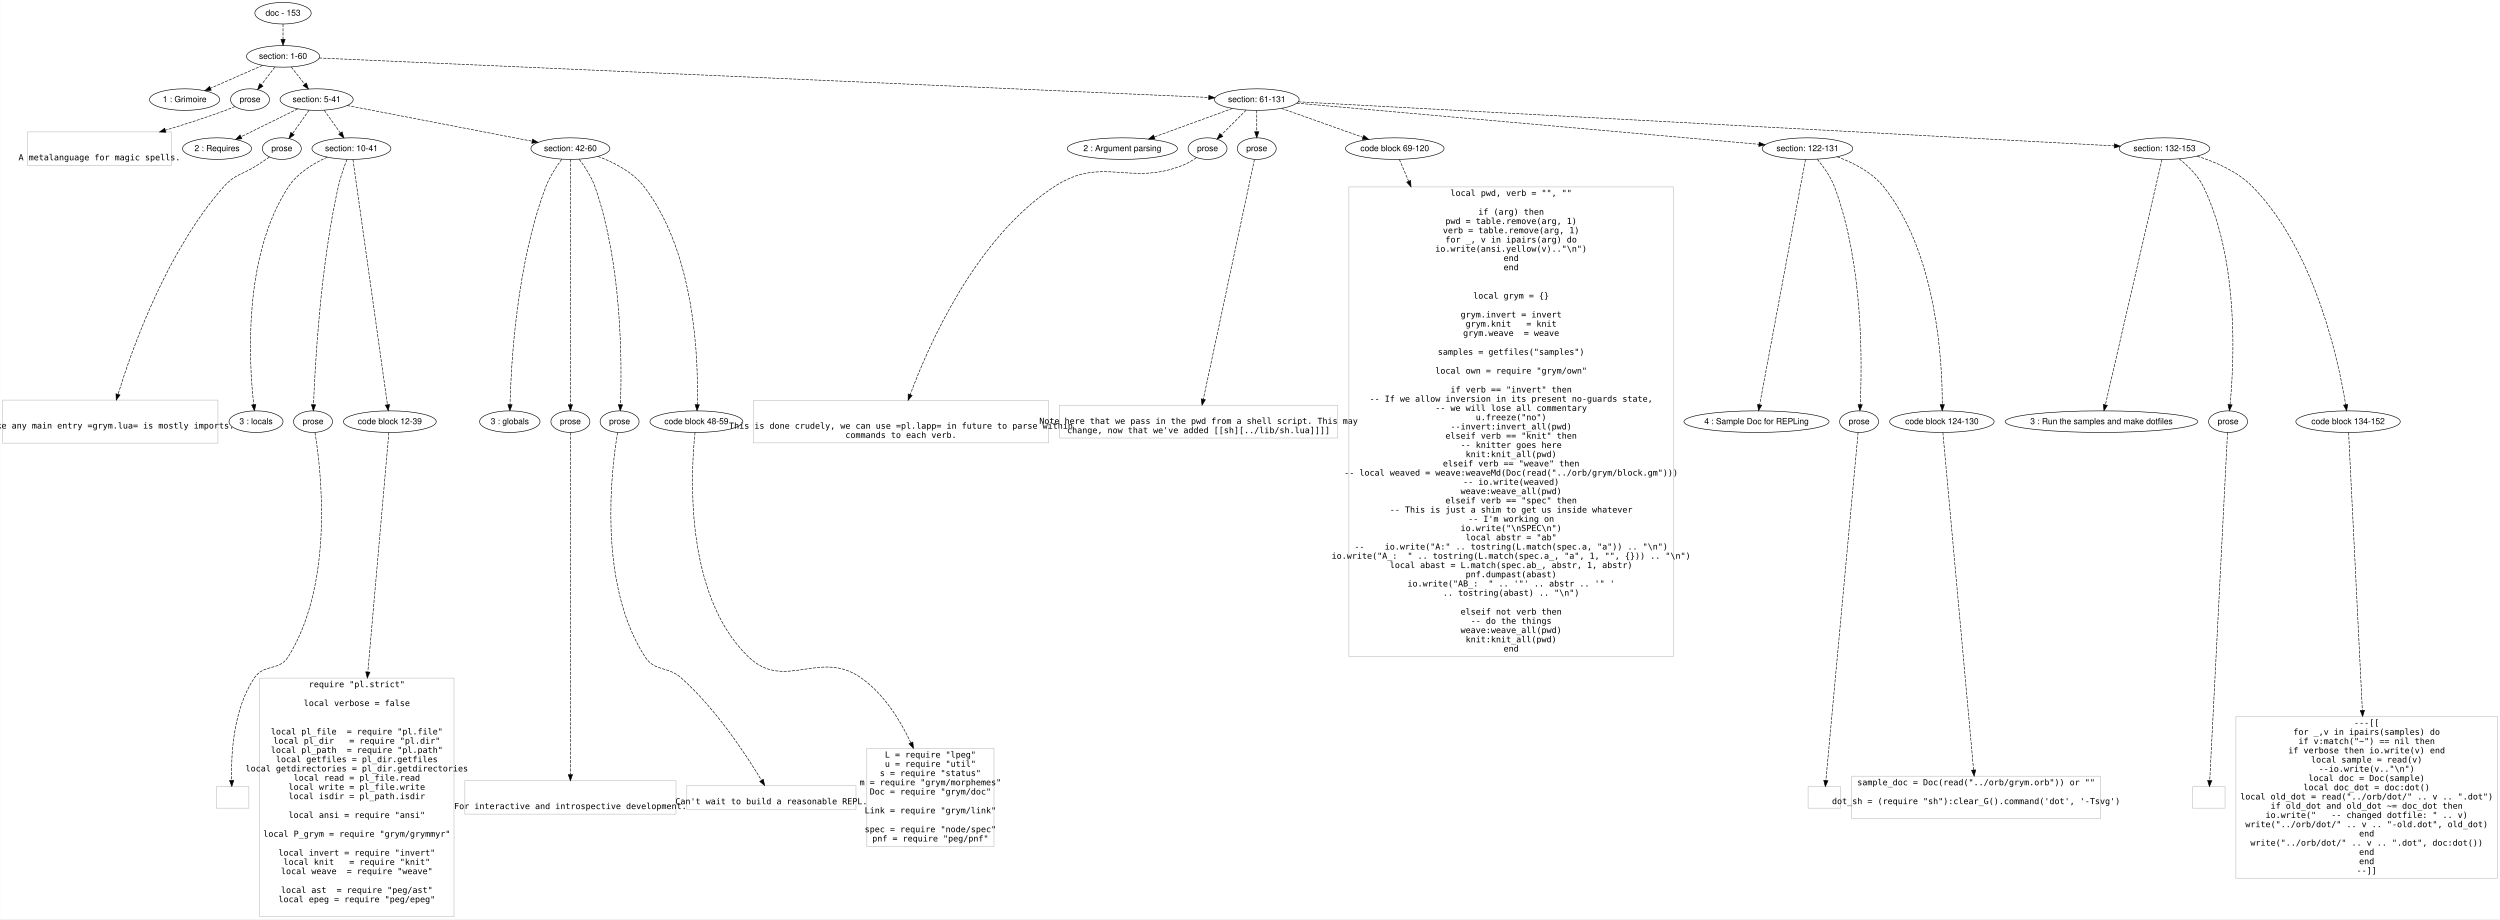
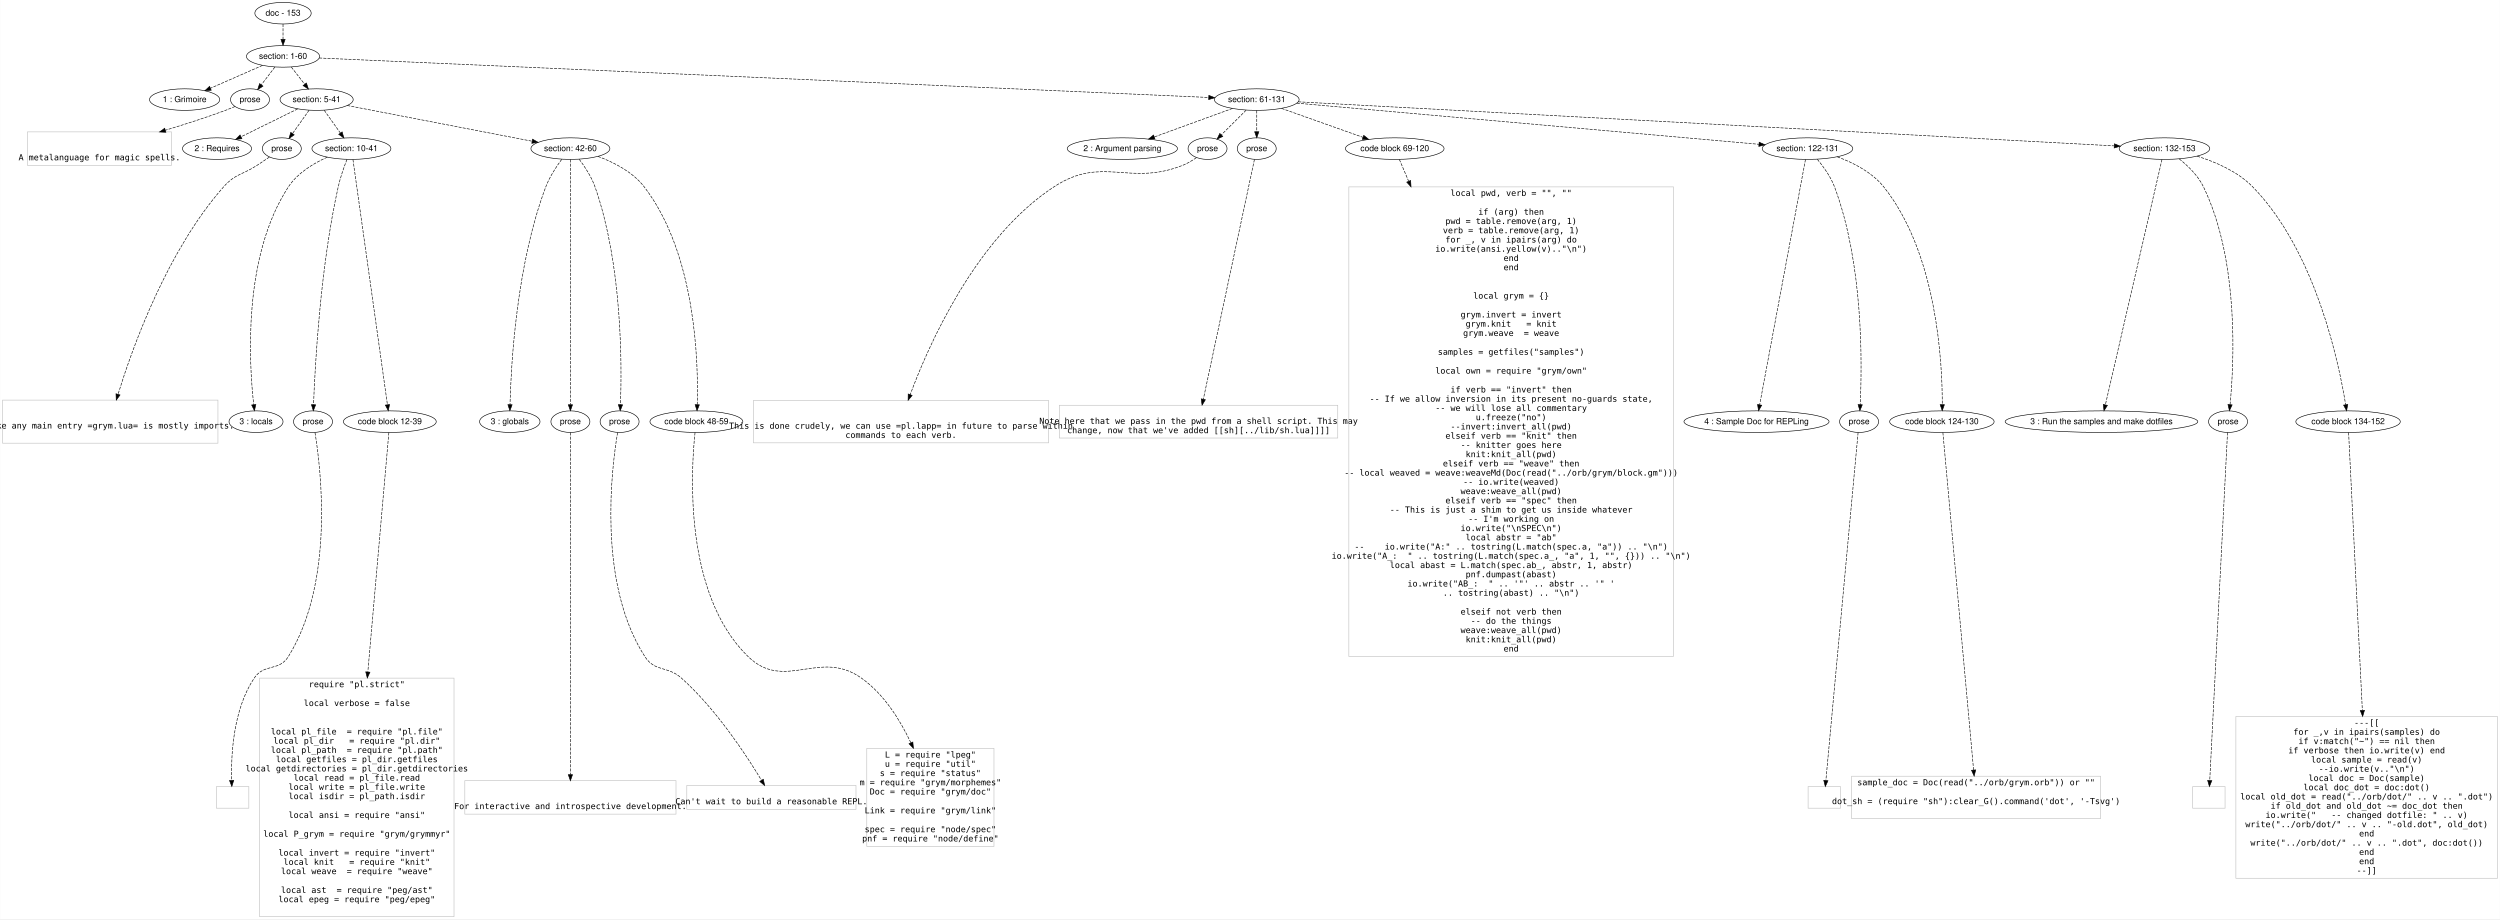
<svg xmlns="http://www.w3.org/2000/svg" width="4167pt" height="1532pt" viewBox="0.00 0.00 4166.50 1532.00">
  <g id="graph0" class="graph" transform="scale(1 1) rotate(0) translate(4 1528.002)">
    <polygon fill="#ffffff" stroke="transparent" points="-4,4 -4,-1528.002 4162.5,-1528.002 4162.5,4 -4,4" />
    <g id="node1" class="node">
      <ellipse fill="none" stroke="#000000" cx="467.5" cy="-1506.002" rx="46.958" ry="18" />
      <text text-anchor="middle" x="467.5" y="-1501.802" font-family="Helvetica,sans-Serif" font-size="14.00" fill="#000000">doc - 153</text>
    </g>
    <g id="node2" class="node">
      <ellipse fill="none" stroke="#000000" cx="467.5" cy="-1434.002" rx="60.983" ry="18" />
      <text text-anchor="middle" x="467.5" y="-1429.802" font-family="Helvetica,sans-Serif" font-size="14.00" fill="#000000">section: 1-60</text>
    </g>
    <g id="edge1" class="edge">
      <path fill="none" stroke="#000000" stroke-dasharray="5,2" d="M467.5,-1487.833C467.5,-1480.133 467.5,-1470.976 467.5,-1462.418" />
      <polygon fill="#000000" stroke="#000000" points="471,-1462.415 467.5,-1452.415 464,-1462.415 471,-1462.415" />
    </g>
    <g id="node3" class="node">
      <ellipse fill="none" stroke="#000000" cx="303.5" cy="-1362.002" rx="58.51" ry="18" />
      <text text-anchor="middle" x="303.5" y="-1357.802" font-family="Helvetica,sans-Serif" font-size="14.00" fill="#000000">1 : Grimoire </text>
    </g>
    <g id="edge2" class="edge">
      <path fill="none" stroke="#000000" stroke-dasharray="5,2" d="M433.12,-1418.908C407.914,-1407.842 373.522,-1392.743 346.497,-1380.879" />
      <polygon fill="#000000" stroke="#000000" points="347.836,-1377.644 337.273,-1376.829 345.022,-1384.054 347.836,-1377.644" />
    </g>
    <g id="node4" class="node">
      <ellipse fill="none" stroke="#000000" cx="412.5" cy="-1362.002" rx="32.459" ry="18" />
      <text text-anchor="middle" x="412.5" y="-1357.802" font-family="Helvetica,sans-Serif" font-size="14.00" fill="#000000">prose</text>
    </g>
    <g id="edge3" class="edge">
      <path fill="none" stroke="#000000" stroke-dasharray="5,2" d="M453.904,-1416.204C447.114,-1407.315 438.788,-1396.416 431.388,-1386.728" />
      <polygon fill="#000000" stroke="#000000" points="434.037,-1384.43 425.185,-1378.608 428.474,-1388.679 434.037,-1384.43" />
    </g>
    <g id="node5" class="node">
      <ellipse fill="none" stroke="#000000" cx="523.5" cy="-1362.002" rx="60.983" ry="18" />
      <text text-anchor="middle" x="523.5" y="-1357.802" font-family="Helvetica,sans-Serif" font-size="14.00" fill="#000000">section: 5-41</text>
    </g>
    <g id="edge4" class="edge">
      <path fill="none" stroke="#000000" stroke-dasharray="5,2" d="M481.343,-1416.204C488.056,-1407.572 496.244,-1397.046 503.611,-1387.573" />
      <polygon fill="#000000" stroke="#000000" points="506.44,-1389.637 509.817,-1379.595 500.914,-1385.34 506.44,-1389.637" />
    </g>
    <g id="node6" class="node">
      <ellipse fill="none" stroke="#000000" cx="2090.5" cy="-1362.002" rx="70.655" ry="18" />
      <text text-anchor="middle" x="2090.5" y="-1357.802" font-family="Helvetica,sans-Serif" font-size="14.00" fill="#000000">section: 61-131</text>
    </g>
    <g id="edge5" class="edge">
      <path fill="none" stroke="#000000" stroke-dasharray="5,2" d="M527.674,-1431.332C776.731,-1420.284 1727.049,-1378.125 2010.338,-1365.558" />
      <polygon fill="#000000" stroke="#000000" points="2010.697,-1369.046 2020.533,-1365.106 2010.387,-1362.053 2010.697,-1369.046" />
    </g>
    <g id="node7" class="node">
      <polygon fill="none" stroke="#c0c0c0" points="281.5,-1308.203 41.5,-1308.203 41.5,-1252.4 281.5,-1252.4 281.5,-1308.203" />
      <text text-anchor="middle" x="161.5" y="-1260.802" font-family="Inconsolata" font-size="14.00" fill="#000000">A metalanguage for magic spells.</text>
    </g>
    <g id="edge6" class="edge">
      <path fill="none" stroke="#000000" stroke-dasharray="5,2" d="M387.541,-1350.48C382.29,-1348.216 376.75,-1345.943 371.5,-1344.002 339.439,-1332.149 304.057,-1320.781 271.62,-1311.013" />
      <polygon fill="#000000" stroke="#000000" points="272.238,-1307.544 261.655,-1308.034 270.234,-1314.251 272.238,-1307.544" />
    </g>
    <g id="node8" class="node">
      <ellipse fill="none" stroke="#000000" cx="357.5" cy="-1280.302" rx="57.575" ry="18" />
      <text text-anchor="middle" x="357.5" y="-1276.102" font-family="Helvetica,sans-Serif" font-size="14.00" fill="#000000">2 : Requires</text>
    </g>
    <g id="edge7" class="edge">
      <path fill="none" stroke="#000000" stroke-dasharray="5,2" d="M491.886,-1346.442C465.063,-1333.241 426.436,-1314.23 397.472,-1299.975" />
      <polygon fill="#000000" stroke="#000000" points="398.952,-1296.802 388.434,-1295.527 395.861,-1303.083 398.952,-1296.802" />
    </g>
    <g id="node9" class="node">
      <ellipse fill="none" stroke="#000000" cx="465.5" cy="-1280.302" rx="32.459" ry="18" />
      <text text-anchor="middle" x="465.5" y="-1276.102" font-family="Helvetica,sans-Serif" font-size="14.00" fill="#000000">prose</text>
    </g>
    <g id="edge8" class="edge">
      <path fill="none" stroke="#000000" stroke-dasharray="5,2" d="M510.915,-1344.274C502.848,-1332.911 492.254,-1317.989 483.328,-1305.415" />
      <polygon fill="#000000" stroke="#000000" points="486.109,-1303.285 477.466,-1297.157 480.401,-1307.338 486.109,-1303.285" />
    </g>
    <g id="node10" class="node">
      <ellipse fill="none" stroke="#000000" cx="581.5" cy="-1280.302" rx="65.819" ry="18" />
      <text text-anchor="middle" x="581.5" y="-1276.102" font-family="Helvetica,sans-Serif" font-size="14.00" fill="#000000">section: 10-41</text>
    </g>
    <g id="edge9" class="edge">
      <path fill="none" stroke="#000000" stroke-dasharray="5,2" d="M536.085,-1344.274C543.99,-1333.14 554.32,-1318.588 563.131,-1306.177" />
      <polygon fill="#000000" stroke="#000000" points="566.005,-1308.175 568.939,-1297.995 560.297,-1304.123 566.005,-1308.175" />
    </g>
    <g id="node11" class="node">
      <ellipse fill="none" stroke="#000000" cx="946.5" cy="-1280.302" rx="65.819" ry="18" />
      <text text-anchor="middle" x="946.5" y="-1276.102" font-family="Helvetica,sans-Serif" font-size="14.00" fill="#000000">section: 42-60</text>
    </g>
    <g id="edge10" class="edge">
      <path fill="none" stroke="#000000" stroke-dasharray="5,2" d="M574.524,-1352.147C651.806,-1337.22 798.435,-1308.9 882.673,-1292.63" />
      <polygon fill="#000000" stroke="#000000" points="883.473,-1296.04 892.628,-1290.707 882.146,-1289.167 883.473,-1296.04" />
    </g>
    <g id="node25" class="node">
      <ellipse fill="none" stroke="#000000" cx="1866.5" cy="-1280.302" rx="91.93" ry="18" />
      <text text-anchor="middle" x="1866.5" y="-1276.102" font-family="Helvetica,sans-Serif" font-size="14.00" fill="#000000">2 : Argument parsing</text>
    </g>
    <g id="edge24" class="edge">
      <path fill="none" stroke="#000000" stroke-dasharray="5,2" d="M2049.935,-1347.207C2013.479,-1333.91 1959.694,-1314.293 1919.78,-1299.735" />
      <polygon fill="#000000" stroke="#000000" points="1920.802,-1296.382 1910.208,-1296.244 1918.403,-1302.958 1920.802,-1296.382" />
    </g>
    <g id="node26" class="node">
      <ellipse fill="none" stroke="#000000" cx="2008.5" cy="-1280.302" rx="32.459" ry="18" />
      <text text-anchor="middle" x="2008.5" y="-1276.102" font-family="Helvetica,sans-Serif" font-size="14.00" fill="#000000">prose</text>
    </g>
    <g id="edge25" class="edge">
      <path fill="none" stroke="#000000" stroke-dasharray="5,2" d="M2072.707,-1344.274C2060.658,-1332.269 2044.622,-1316.292 2031.591,-1303.308" />
      <polygon fill="#000000" stroke="#000000" points="2033.872,-1300.641 2024.318,-1296.062 2028.932,-1305.6 2033.872,-1300.641" />
    </g>
    <g id="node27" class="node">
      <ellipse fill="none" stroke="#000000" cx="2090.5" cy="-1280.302" rx="32.459" ry="18" />
      <text text-anchor="middle" x="2090.5" y="-1276.102" font-family="Helvetica,sans-Serif" font-size="14.00" fill="#000000">prose</text>
    </g>
    <g id="edge26" class="edge">
      <path fill="none" stroke="#000000" stroke-dasharray="5,2" d="M2090.5,-1343.87C2090.5,-1333.504 2090.5,-1320.277 2090.5,-1308.575" />
      <polygon fill="#000000" stroke="#000000" points="2094,-1308.383 2090.5,-1298.383 2087,-1308.383 2094,-1308.383" />
    </g>
    <g id="node28" class="node">
      <ellipse fill="none" stroke="#000000" cx="2320.5" cy="-1280.302" rx="82.258" ry="18" />
      <text text-anchor="middle" x="2320.5" y="-1276.102" font-family="Helvetica,sans-Serif" font-size="14.00" fill="#000000">code block 69-120</text>
    </g>
    <g id="edge27" class="edge">
      <path fill="none" stroke="#000000" stroke-dasharray="5,2" d="M2131.885,-1347.301C2169.841,-1333.819 2226.253,-1313.78 2267.494,-1299.13" />
      <polygon fill="#000000" stroke="#000000" points="2268.852,-1302.363 2277.103,-1295.717 2266.508,-1295.766 2268.852,-1302.363" />
    </g>
    <g id="node29" class="node">
      <ellipse fill="none" stroke="#000000" cx="3008.5" cy="-1280.302" rx="75.492" ry="18" />
      <text text-anchor="middle" x="3008.5" y="-1276.102" font-family="Helvetica,sans-Serif" font-size="14.00" fill="#000000">section: 122-131</text>
    </g>
    <g id="edge28" class="edge">
      <path fill="none" stroke="#000000" stroke-dasharray="5,2" d="M2157.26,-1356.06C2322.19,-1341.382 2748.465,-1303.444 2927.464,-1287.514" />
      <polygon fill="#000000" stroke="#000000" points="2927.955,-1290.984 2937.605,-1286.611 2927.334,-1284.012 2927.955,-1290.984" />
    </g>
    <g id="node30" class="node">
      <ellipse fill="none" stroke="#000000" cx="3603.5" cy="-1280.302" rx="75.492" ry="18" />
      <text text-anchor="middle" x="3603.5" y="-1276.102" font-family="Helvetica,sans-Serif" font-size="14.00" fill="#000000">section: 132-153</text>
    </g>
    <g id="edge29" class="edge">
      <path fill="none" stroke="#000000" stroke-dasharray="5,2" d="M2159.744,-1358.278C2322.474,-1349.524 2741.977,-1326.948 3092.5,-1308.002 3243.027,-1299.866 3418.494,-1290.347 3519.717,-1284.852" />
      <polygon fill="#000000" stroke="#000000" points="3520.084,-1288.337 3529.879,-1284.3 3519.704,-1281.347 3520.084,-1288.337" />
    </g>
    <g id="node12" class="node">
      <polygon fill="none" stroke="#c0c0c0" points="359,-861.102 0,-861.102 0,-789.3 359,-789.3 359,-861.102" />
      <text text-anchor="middle" x="179.5" y="-813.701" font-family="Inconsolata" font-size="14.00" fill="#000000">Like any main entry =grym.lua= is mostly imports.</text>
    </g>
    <g id="edge11" class="edge">
      <path fill="none" stroke="#000000" stroke-dasharray="5,2" d="M444.704,-1266.118C438.25,-1261.752 431.099,-1256.951 424.5,-1252.602 399.795,-1236.319 388.113,-1238.755 368.5,-1216.602 274.553,-1110.489 216.726,-949.403 192.587,-871.123" />
      <polygon fill="#000000" stroke="#000000" points="195.795,-869.643 189.539,-861.093 189.097,-871.678 195.795,-869.643" />
    </g>
    <g id="node13" class="node">
      <ellipse fill="none" stroke="#000000" cx="422.5" cy="-825.201" rx="45.011" ry="18" />
      <text text-anchor="middle" x="422.5" y="-821.001" font-family="Helvetica,sans-Serif" font-size="14.00" fill="#000000">3 : locals</text>
    </g>
    <g id="edge12" class="edge">
      <path fill="none" stroke="#000000" stroke-dasharray="5,2" d="M541.292,-1266.034C518.559,-1255.832 491.72,-1239.767 476.5,-1216.602 399.988,-1100.149 410.899,-922.069 418.669,-853.484" />
      <polygon fill="#000000" stroke="#000000" points="422.157,-853.789 419.875,-843.443 415.207,-852.954 422.157,-853.789" />
    </g>
    <g id="node14" class="node">
      <ellipse fill="none" stroke="#000000" cx="517.5" cy="-825.201" rx="32.459" ry="18" />
      <text text-anchor="middle" x="517.5" y="-821.001" font-family="Helvetica,sans-Serif" font-size="14.00" fill="#000000">prose</text>
    </g>
    <g id="edge13" class="edge">
      <path fill="none" stroke="#000000" stroke-dasharray="5,2" d="M574.029,-1262.221C569.137,-1249.639 563.019,-1232.36 559.5,-1216.602 529.648,-1082.934 520.796,-918.683 518.359,-853.648" />
      <polygon fill="#000000" stroke="#000000" points="521.847,-853.253 517.997,-843.382 514.851,-853.499 521.847,-853.253" />
    </g>
    <g id="node15" class="node">
      <ellipse fill="none" stroke="#000000" cx="645.5" cy="-825.201" rx="77.421" ry="18" />
      <text text-anchor="middle" x="645.5" y="-821.001" font-family="Helvetica,sans-Serif" font-size="14.00" fill="#000000">code block 12-39</text>
    </g>
    <g id="edge14" class="edge">
      <path fill="none" stroke="#000000" stroke-dasharray="5,2" d="M584.048,-1262.18C593.903,-1192.107 629.558,-938.563 641.541,-853.356" />
      <polygon fill="#000000" stroke="#000000" points="645.018,-853.764 642.944,-843.374 638.086,-852.789 645.018,-853.764" />
    </g>
    <g id="node18" class="node">
      <ellipse fill="none" stroke="#000000" cx="845.5" cy="-825.201" rx="50.341" ry="18" />
      <text text-anchor="middle" x="845.5" y="-821.001" font-family="Helvetica,sans-Serif" font-size="14.00" fill="#000000">3 : globals</text>
    </g>
    <g id="edge17" class="edge">
      <path fill="none" stroke="#000000" stroke-dasharray="5,2" d="M932.095,-1262.46C923.01,-1250.261 911.834,-1233.329 905.5,-1216.602 856.493,-1087.19 847.458,-919.299 845.835,-853.454" />
      <polygon fill="#000000" stroke="#000000" points="849.334,-853.355 845.627,-843.43 842.335,-853.501 849.334,-853.355" />
    </g>
    <g id="node19" class="node">
      <ellipse fill="none" stroke="#000000" cx="946.5" cy="-825.201" rx="32.459" ry="18" />
      <text text-anchor="middle" x="946.5" y="-821.001" font-family="Helvetica,sans-Serif" font-size="14.00" fill="#000000">prose</text>
    </g>
    <g id="edge18" class="edge">
      <path fill="none" stroke="#000000" stroke-dasharray="5,2" d="M946.5,-1262.18C946.5,-1192.178 946.5,-939.079 946.5,-853.617" />
      <polygon fill="#000000" stroke="#000000" points="950,-853.374 946.5,-843.374 943,-853.374 950,-853.374" />
    </g>
    <g id="node20" class="node">
      <ellipse fill="none" stroke="#000000" cx="1028.5" cy="-825.201" rx="32.459" ry="18" />
      <text text-anchor="middle" x="1028.5" y="-821.001" font-family="Helvetica,sans-Serif" font-size="14.00" fill="#000000">prose</text>
    </g>
    <g id="edge19" class="edge">
      <path fill="none" stroke="#000000" stroke-dasharray="5,2" d="M961.169,-1262.557C970.366,-1250.399 981.567,-1233.475 987.5,-1216.602 1033.122,-1086.859 1032.348,-919.158 1029.934,-853.409" />
      <polygon fill="#000000" stroke="#000000" points="1033.43,-853.248 1029.523,-843.4 1026.436,-853.535 1033.43,-853.248" />
    </g>
    <g id="node21" class="node">
      <ellipse fill="none" stroke="#000000" cx="1156.5" cy="-825.201" rx="77.421" ry="18" />
      <text text-anchor="middle" x="1156.5" y="-821.001" font-family="Helvetica,sans-Serif" font-size="14.00" fill="#000000">code block 48-59</text>
    </g>
    <g id="edge20" class="edge">
      <path fill="none" stroke="#000000" stroke-dasharray="5,2" d="M992.4,-1267.317C1018.773,-1257.541 1050.362,-1241.474 1069.5,-1216.602 1155.93,-1104.274 1159.911,-923.037 1157.92,-853.558" />
      <polygon fill="#000000" stroke="#000000" points="1161.412,-853.264 1157.561,-843.394 1154.416,-853.512 1161.412,-853.264" />
    </g>
    <g id="node16" class="node">
      <polygon fill="none" stroke="#c0c0c0" points="410.5,-216.9 356.5,-216.9 356.5,-180.9 410.5,-180.9 410.5,-216.9" />
    </g>
    <g id="edge15" class="edge">
      <path fill="none" stroke="#000000" stroke-dasharray="5,2" d="M520.782,-807.081C530.469,-748.059 553.66,-557.995 476.5,-433.8 460.688,-408.35 436.252,-422.643 419.5,-397.8 384.201,-345.451 380.737,-268.438 381.796,-227.288" />
      <polygon fill="#000000" stroke="#000000" points="385.298,-227.281 382.169,-217.159 378.303,-227.023 385.298,-227.281" />
    </g>
    <g id="node17" class="node">
      <polygon fill="none" stroke="#c0c0c0" points="752.5,-397.701 428.5,-397.701 428.5,-.1 752.5,-.1 752.5,-397.701" />
      <text text-anchor="middle" x="590.5" y="-382.601" font-family="Inconsolata" font-size="14.00" fill="#000000">require "pl.strict"</text>
      <text text-anchor="middle" x="590.5" y="-351.2" font-family="Inconsolata" font-size="14.00" fill="#000000">local verbose = false</text>
      <text text-anchor="middle" x="590.5" y="-303.8" font-family="Inconsolata" font-size="14.00" fill="#000000">local pl_file  = require "pl.file"</text>
      <text text-anchor="middle" x="590.5" y="-288.4" font-family="Inconsolata" font-size="14.00" fill="#000000">local pl_dir   = require "pl.dir"</text>
      <text text-anchor="middle" x="590.5" y="-273" font-family="Inconsolata" font-size="14.00" fill="#000000">local pl_path  = require "pl.path"</text>
      <text text-anchor="middle" x="590.5" y="-257.6" font-family="Inconsolata" font-size="14.00" fill="#000000">local getfiles = pl_dir.getfiles</text>
      <text text-anchor="middle" x="590.5" y="-242.2" font-family="Inconsolata" font-size="14.00" fill="#000000">local getdirectories = pl_dir.getdirectories</text>
      <text text-anchor="middle" x="590.5" y="-226.8" font-family="Inconsolata" font-size="14.00" fill="#000000">local read = pl_file.read</text>
      <text text-anchor="middle" x="590.5" y="-211.4" font-family="Inconsolata" font-size="14.00" fill="#000000">local write = pl_file.write</text>
      <text text-anchor="middle" x="590.5" y="-196" font-family="Inconsolata" font-size="14.00" fill="#000000">local isdir = pl_path.isdir</text>
      <text text-anchor="middle" x="590.5" y="-164.6" font-family="Inconsolata" font-size="14.00" fill="#000000">local ansi = require "ansi"</text>
      <text text-anchor="middle" x="590.5" y="-133.2" font-family="Inconsolata" font-size="14.00" fill="#000000">local P_grym = require "grym/grymmyr" </text>
      <text text-anchor="middle" x="590.5" y="-101.8" font-family="Inconsolata" font-size="14.00" fill="#000000">local invert = require "invert"</text>
      <text text-anchor="middle" x="590.5" y="-86.4" font-family="Inconsolata" font-size="14.00" fill="#000000">local knit   = require "knit"</text>
      <text text-anchor="middle" x="590.5" y="-71" font-family="Inconsolata" font-size="14.00" fill="#000000">local weave  = require "weave"</text>
      <text text-anchor="middle" x="590.5" y="-39.6" font-family="Inconsolata" font-size="14.00" fill="#000000">local ast  = require "peg/ast"</text>
      <text text-anchor="middle" x="590.5" y="-24.2" font-family="Inconsolata" font-size="14.00" fill="#000000">local epeg = require "peg/epeg"</text>
    </g>
    <g id="edge16" class="edge">
      <path fill="none" stroke="#000000" stroke-dasharray="5,2" d="M643.913,-807.133C638.787,-748.756 622.227,-560.189 608.89,-408.318" />
      <polygon fill="#000000" stroke="#000000" points="612.338,-407.565 607.976,-397.909 605.365,-408.177 612.338,-407.565" />
    </g>
    <g id="node22" class="node">
      <polygon fill="none" stroke="#c0c0c0" points="1122.5,-226.802 770.5,-226.802 770.5,-170.999 1122.5,-170.999 1122.5,-226.802" />
      <text text-anchor="middle" x="946.5" y="-179.4" font-family="Inconsolata" font-size="14.00" fill="#000000">  For interactive and introspective development.</text>
    </g>
    <g id="edge21" class="edge">
      <path fill="none" stroke="#000000" stroke-dasharray="5,2" d="M946.5,-807.133C946.5,-721.567 946.5,-356.298 946.5,-236.859" />
      <polygon fill="#000000" stroke="#000000" points="950,-236.731 946.5,-226.731 943,-236.731 950,-236.731" />
    </g>
    <g id="node23" class="node">
      <polygon fill="none" stroke="#c0c0c0" points="1422.5,-218.802 1140.5,-218.802 1140.5,-178.998 1422.5,-178.998 1422.5,-218.802" />
      <text text-anchor="middle" x="1281.5" y="-187.4" font-family="Inconsolata" font-size="14.00" fill="#000000">Can't wait to build a reasonable REPL.</text>
    </g>
    <g id="edge22" class="edge">
      <path fill="none" stroke="#000000" stroke-dasharray="5,2" d="M1025.125,-806.981C1015.163,-747.651 991.299,-556.75 1070.5,-433.8 1087.548,-407.336 1108.019,-418.768 1131.5,-397.8 1189.535,-345.979 1240.077,-268.771 1264.999,-227.445" />
      <polygon fill="#000000" stroke="#000000" points="1268.091,-229.092 1270.206,-218.71 1262.079,-225.507 1268.091,-229.092" />
    </g>
    <g id="node24" class="node">
      <polygon fill="none" stroke="#c0c0c0" points="1652.5,-280.601 1440.5,-280.601 1440.5,-117.2 1652.5,-117.2 1652.5,-280.601" />
      <text text-anchor="middle" x="1546.5" y="-265.3" font-family="Inconsolata" font-size="14.00" fill="#000000">L = require "lpeg"</text>
      <text text-anchor="middle" x="1546.5" y="-249.9" font-family="Inconsolata" font-size="14.00" fill="#000000">u = require "util"</text>
      <text text-anchor="middle" x="1546.5" y="-234.5" font-family="Inconsolata" font-size="14.00" fill="#000000">s = require "status"</text>
      <text text-anchor="middle" x="1546.5" y="-219.1" font-family="Inconsolata" font-size="14.00" fill="#000000">m = require "grym/morphemes"</text>
      <text text-anchor="middle" x="1546.5" y="-203.7" font-family="Inconsolata" font-size="14.00" fill="#000000">Doc = require "grym/doc"</text>
      <text text-anchor="middle" x="1546.5" y="-172.3" font-family="Inconsolata" font-size="14.00" fill="#000000">Link = require "grym/link"</text>
      <text text-anchor="middle" x="1546.5" y="-140.9" font-family="Inconsolata" font-size="14.00" fill="#000000">spec = require "node/spec"</text>
-       <text text-anchor="middle" x="1546.5" y="-125.5" font-family="Inconsolata" font-size="14.00" fill="#000000">pnf = require "peg/pnf"</text>
+       <text text-anchor="middle" x="1546.5" y="-125.5" font-family="Inconsolata" font-size="14.00" fill="#000000">pnf = require "node/define"</text>
    </g>
    <g id="edge23" class="edge">
      <path fill="none" stroke="#000000" stroke-dasharray="5,2" d="M1154.251,-807.193C1147.606,-745.182 1134.758,-538.561 1242.5,-433.8 1303.807,-374.19 1361.776,-447.304 1431.5,-397.8 1468.686,-371.399 1495.595,-328.906 1513.989,-289.962" />
      <polygon fill="#000000" stroke="#000000" points="1517.261,-291.222 1518.25,-280.674 1510.899,-288.304 1517.261,-291.222" />
    </g>
    <g id="node31" class="node">
      <polygon fill="none" stroke="#c0c0c0" points="1743.5,-860.501 1251.5,-860.501 1251.5,-789.901 1743.5,-789.901 1743.5,-860.501" />
      <text text-anchor="middle" x="1497.5" y="-813.401" font-family="Inconsolata" font-size="14.00" fill="#000000">This is done crudely, we can use =pl.lapp= in future to parse within</text>
      <text text-anchor="middle" x="1497.5" y="-798.001" font-family="Inconsolata" font-size="14.00" fill="#000000">commands to each verb.</text>
    </g>
    <g id="edge30" class="edge">
      <path fill="none" stroke="#000000" stroke-dasharray="5,2" d="M1989.859,-1265.241C1983.159,-1260.516 1975.318,-1255.725 1967.5,-1252.602 1877.527,-1216.662 1833.561,-1269.668 1752.5,-1216.602 1622.124,-1131.252 1543.807,-953.532 1512.847,-870.181" />
      <polygon fill="#000000" stroke="#000000" points="1516.115,-868.925 1509.392,-860.736 1509.541,-871.33 1516.115,-868.925" />
    </g>
    <g id="node32" class="node">
      <polygon fill="none" stroke="#c0c0c0" points="2225.5,-852.502 1761.5,-852.502 1761.5,-797.901 2225.5,-797.901 2225.5,-852.502" />
      <text text-anchor="middle" x="1993.5" y="-821.401" font-family="Inconsolata" font-size="14.00" fill="#000000">Note here that we pass in the pwd from a shell script. This may </text>
      <text text-anchor="middle" x="1993.5" y="-806.001" font-family="Inconsolata" font-size="14.00" fill="#000000">change, now that we've added [[sh][../lib/sh.lua]]]]</text>
    </g>
    <g id="edge31" class="edge">
      <path fill="none" stroke="#000000" stroke-dasharray="5,2" d="M2086.638,-1262.18C2072.203,-1194.459 2021.246,-955.377 2001.448,-862.492" />
      <polygon fill="#000000" stroke="#000000" points="2004.864,-861.729 1999.357,-852.679 1998.018,-863.189 2004.864,-861.729" />
    </g>
    <g id="node33" class="node">
      <polygon fill="none" stroke="#c0c0c0" points="2785,-1216.503 2244,-1216.503 2244,-433.9 2785,-433.9 2785,-1216.503" />
      <text text-anchor="middle" x="2514.5" y="-1201.402" font-family="Inconsolata" font-size="14.00" fill="#000000">local pwd, verb = "", ""</text>
      <text text-anchor="middle" x="2514.5" y="-1170.002" font-family="Inconsolata" font-size="14.00" fill="#000000">if (arg) then</text>
      <text text-anchor="middle" x="2514.5" y="-1154.602" font-family="Inconsolata" font-size="14.00" fill="#000000">    pwd = table.remove(arg, 1)</text>
      <text text-anchor="middle" x="2514.5" y="-1139.202" font-family="Inconsolata" font-size="14.00" fill="#000000">    verb = table.remove(arg, 1)</text>
      <text text-anchor="middle" x="2514.5" y="-1123.802" font-family="Inconsolata" font-size="14.00" fill="#000000">    for _, v in ipairs(arg) do</text>
      <text text-anchor="middle" x="2514.5" y="-1108.402" font-family="Inconsolata" font-size="14.00" fill="#000000">        io.write(ansi.yellow(v).."\n")</text>
      <text text-anchor="middle" x="2514.5" y="-1093.002" font-family="Inconsolata" font-size="14.00" fill="#000000">    end</text>
      <text text-anchor="middle" x="2514.5" y="-1077.602" font-family="Inconsolata" font-size="14.00" fill="#000000">end</text>
      <text text-anchor="middle" x="2514.5" y="-1030.202" font-family="Inconsolata" font-size="14.00" fill="#000000">local grym = {}</text>
      <text text-anchor="middle" x="2514.5" y="-998.802" font-family="Inconsolata" font-size="14.00" fill="#000000">grym.invert = invert</text>
      <text text-anchor="middle" x="2514.5" y="-983.402" font-family="Inconsolata" font-size="14.00" fill="#000000">grym.knit   = knit</text>
      <text text-anchor="middle" x="2514.5" y="-968.001" font-family="Inconsolata" font-size="14.00" fill="#000000">grym.weave  = weave</text>
      <text text-anchor="middle" x="2514.5" y="-936.601" font-family="Inconsolata" font-size="14.00" fill="#000000">samples = getfiles("samples")</text>
      <text text-anchor="middle" x="2514.5" y="-905.201" font-family="Inconsolata" font-size="14.00" fill="#000000">local own = require "grym/own"</text>
      <text text-anchor="middle" x="2514.5" y="-873.801" font-family="Inconsolata" font-size="14.00" fill="#000000">if verb == "invert" then</text>
      <text text-anchor="middle" x="2514.5" y="-858.401" font-family="Inconsolata" font-size="14.00" fill="#000000">    -- If we allow inversion in its present no-guards state,</text>
      <text text-anchor="middle" x="2514.5" y="-843.001" font-family="Inconsolata" font-size="14.00" fill="#000000">    -- we will lose all commentary</text>
      <text text-anchor="middle" x="2514.5" y="-827.601" font-family="Inconsolata" font-size="14.00" fill="#000000">    u.freeze("no")</text>
      <text text-anchor="middle" x="2514.5" y="-812.201" font-family="Inconsolata" font-size="14.00" fill="#000000">    --invert:invert_all(pwd)</text>
      <text text-anchor="middle" x="2514.5" y="-796.801" font-family="Inconsolata" font-size="14.00" fill="#000000">elseif verb == "knit" then</text>
      <text text-anchor="middle" x="2514.5" y="-781.401" font-family="Inconsolata" font-size="14.00" fill="#000000">    -- knitter goes here</text>
      <text text-anchor="middle" x="2514.5" y="-766.001" font-family="Inconsolata" font-size="14.00" fill="#000000">    knit:knit_all(pwd)</text>
      <text text-anchor="middle" x="2514.5" y="-750.601" font-family="Inconsolata" font-size="14.00" fill="#000000">elseif verb == "weave" then</text>
      <text text-anchor="middle" x="2514.5" y="-735.201" font-family="Inconsolata" font-size="14.00" fill="#000000">    -- local weaved = weave:weaveMd(Doc(read("../orb/grym/block.gm")))</text>
      <text text-anchor="middle" x="2514.5" y="-719.801" font-family="Inconsolata" font-size="14.00" fill="#000000">    -- io.write(weaved)</text>
      <text text-anchor="middle" x="2514.5" y="-704.401" font-family="Inconsolata" font-size="14.00" fill="#000000">    weave:weave_all(pwd) </text>
      <text text-anchor="middle" x="2514.5" y="-689.001" font-family="Inconsolata" font-size="14.00" fill="#000000">elseif verb == "spec" then</text>
      <text text-anchor="middle" x="2514.5" y="-673.601" font-family="Inconsolata" font-size="14.00" fill="#000000">    -- This is just a shim to get us inside whatever</text>
      <text text-anchor="middle" x="2514.5" y="-658.201" font-family="Inconsolata" font-size="14.00" fill="#000000">    -- I'm working on</text>
      <text text-anchor="middle" x="2514.5" y="-642.801" font-family="Inconsolata" font-size="14.00" fill="#000000">    io.write("\nSPEC\n")</text>
      <text text-anchor="middle" x="2514.5" y="-627.401" font-family="Inconsolata" font-size="14.00" fill="#000000">    local abstr = "ab"</text>
      <text text-anchor="middle" x="2514.5" y="-612.001" font-family="Inconsolata" font-size="14.00" fill="#000000">--    io.write("A:" .. tostring(L.match(spec.a, "a")) .. "\n")</text>
      <text text-anchor="middle" x="2514.5" y="-596.601" font-family="Inconsolata" font-size="14.00" fill="#000000">    io.write("A_:  " .. tostring(L.match(spec.a_, "a", 1, "", {})) .. "\n")</text>
      <text text-anchor="middle" x="2514.5" y="-581.201" font-family="Inconsolata" font-size="14.00" fill="#000000">    local abast = L.match(spec.ab_, abstr, 1, abstr)</text>
      <text text-anchor="middle" x="2514.5" y="-565.801" font-family="Inconsolata" font-size="14.00" fill="#000000">    pnf.dumpast(abast)</text>
      <text text-anchor="middle" x="2514.5" y="-550.401" font-family="Inconsolata" font-size="14.00" fill="#000000">    io.write("AB_:  " .. '"' .. abstr .. '" ' </text>
      <text text-anchor="middle" x="2514.5" y="-535.001" font-family="Inconsolata" font-size="14.00" fill="#000000">    .. tostring(abast) .. "\n")</text>
      <text text-anchor="middle" x="2514.5" y="-503.601" font-family="Inconsolata" font-size="14.00" fill="#000000">elseif not verb then</text>
      <text text-anchor="middle" x="2514.5" y="-488.201" font-family="Inconsolata" font-size="14.00" fill="#000000">    -- do the things</text>
      <text text-anchor="middle" x="2514.5" y="-472.801" font-family="Inconsolata" font-size="14.00" fill="#000000">    weave:weave_all(pwd)</text>
      <text text-anchor="middle" x="2514.5" y="-457.401" font-family="Inconsolata" font-size="14.00" fill="#000000">    knit:knit_all(pwd)</text>
      <text text-anchor="middle" x="2514.5" y="-442.001" font-family="Inconsolata" font-size="14.00" fill="#000000">end</text>
    </g>
    <g id="edge32" class="edge">
      <path fill="none" stroke="#000000" stroke-dasharray="5,2" d="M2328.225,-1262.18C2332.135,-1253.008 2337.385,-1240.692 2343.639,-1226.021" />
      <polygon fill="#000000" stroke="#000000" points="2346.958,-1227.16 2347.66,-1216.589 2340.519,-1224.415 2346.958,-1227.16" />
    </g>
    <g id="node34" class="node">
      <ellipse fill="none" stroke="#000000" cx="2923.5" cy="-825.201" rx="120.904" ry="18" />
      <text text-anchor="middle" x="2923.5" y="-821.001" font-family="Helvetica,sans-Serif" font-size="14.00" fill="#000000">4 : Sample Doc for REPLing</text>
    </g>
    <g id="edge33" class="edge">
      <path fill="none" stroke="#000000" stroke-dasharray="5,2" d="M3005.115,-1262.18C2992.028,-1192.107 2944.673,-938.563 2928.758,-853.356" />
      <polygon fill="#000000" stroke="#000000" points="2932.171,-852.562 2926.894,-843.374 2925.29,-853.847 2932.171,-852.562" />
    </g>
    <g id="node35" class="node">
      <ellipse fill="none" stroke="#000000" cx="3094.5" cy="-825.201" rx="32.459" ry="18" />
      <text text-anchor="middle" x="3094.5" y="-821.001" font-family="Helvetica,sans-Serif" font-size="14.00" fill="#000000">prose</text>
    </g>
    <g id="edge34" class="edge">
      <path fill="none" stroke="#000000" stroke-dasharray="5,2" d="M3024.844,-1262.529C3034.903,-1250.49 3047.066,-1233.711 3053.5,-1216.602 3101.91,-1087.873 3099.539,-919.591 3096.315,-853.548" />
      <polygon fill="#000000" stroke="#000000" points="3099.807,-853.291 3095.778,-843.492 3092.817,-853.665 3099.807,-853.291" />
    </g>
    <g id="node36" class="node">
      <ellipse fill="none" stroke="#000000" cx="3232.5" cy="-825.201" rx="87.095" ry="18" />
      <text text-anchor="middle" x="3232.5" y="-821.001" font-family="Helvetica,sans-Serif" font-size="14.00" fill="#000000">code block 124-130</text>
    </g>
    <g id="edge35" class="edge">
      <path fill="none" stroke="#000000" stroke-dasharray="5,2" d="M3058.158,-1266.602C3084.777,-1256.813 3116.015,-1240.974 3135.5,-1216.602 3224.507,-1105.268 3233.291,-923.443 3233.159,-853.683" />
      <polygon fill="#000000" stroke="#000000" points="3236.657,-853.447 3233.072,-843.477 3229.657,-853.506 3236.657,-853.447" />
    </g>
    <g id="node39" class="node">
      <ellipse fill="none" stroke="#000000" cx="3498.5" cy="-825.201" rx="160.556" ry="18" />
      <text text-anchor="middle" x="3498.5" y="-821.001" font-family="Helvetica,sans-Serif" font-size="14.00" fill="#000000">3 : Run the samples and make dotfiles</text>
    </g>
    <g id="edge38" class="edge">
      <path fill="none" stroke="#000000" stroke-dasharray="5,2" d="M3599.319,-1262.18C3583.152,-1192.107 3524.655,-938.563 3504.996,-853.356" />
      <polygon fill="#000000" stroke="#000000" points="3508.352,-852.331 3502.693,-843.374 3501.531,-853.905 3508.352,-852.331" />
    </g>
    <g id="node40" class="node">
      <ellipse fill="none" stroke="#000000" cx="3709.5" cy="-825.201" rx="32.459" ry="18" />
      <text text-anchor="middle" x="3709.5" y="-821.001" font-family="Helvetica,sans-Serif" font-size="14.00" fill="#000000">prose</text>
    </g>
    <g id="edge39" class="edge">
      <path fill="none" stroke="#000000" stroke-dasharray="5,2" d="M3628.093,-1263.163C3642.431,-1251.731 3659.429,-1235.382 3668.5,-1216.602 3728.454,-1092.467 3719.371,-920.874 3712.831,-853.742" />
      <polygon fill="#000000" stroke="#000000" points="3716.285,-853.115 3711.775,-843.528 3709.323,-853.835 3716.285,-853.115" />
    </g>
    <g id="node41" class="node">
      <ellipse fill="none" stroke="#000000" cx="3909.5" cy="-825.201" rx="87.095" ry="18" />
      <text text-anchor="middle" x="3909.5" y="-821.001" font-family="Helvetica,sans-Serif" font-size="14.00" fill="#000000">code block 134-152</text>
    </g>
    <g id="edge40" class="edge">
      <path fill="none" stroke="#000000" stroke-dasharray="5,2" d="M3657.981,-1267.661C3688.58,-1258.114 3725.52,-1242.164 3750.5,-1216.602 3855.331,-1109.328 3894.14,-923.674 3905.512,-853.322" />
      <polygon fill="#000000" stroke="#000000" points="3908.973,-853.844 3907.052,-843.425 3902.056,-852.768 3908.973,-853.844" />
    </g>
    <g id="node37" class="node">
      <polygon fill="none" stroke="#c0c0c0" points="3063.5,-216.9 3009.5,-216.9 3009.5,-180.9 3063.5,-180.9 3063.5,-216.9" />
    </g>
    <g id="edge36" class="edge">
      <path fill="none" stroke="#000000" stroke-dasharray="5,2" d="M3092.827,-807.133C3084.674,-719.1 3049.104,-335 3039.116,-227.153" />
      <polygon fill="#000000" stroke="#000000" points="3042.587,-226.677 3038.18,-217.042 3035.617,-227.322 3042.587,-226.677" />
    </g>
    <g id="node38" class="node">
      <polygon fill="none" stroke="#c0c0c0" points="3497,-234.201 3082,-234.201 3082,-163.6 3497,-163.6 3497,-234.201" />
      <text text-anchor="middle" x="3289.5" y="-219.1" font-family="Inconsolata" font-size="14.00" fill="#000000">sample_doc = Doc(read("../orb/grym.orb")) or ""</text>
      <text text-anchor="middle" x="3289.5" y="-187.7" font-family="Inconsolata" font-size="14.00" fill="#000000">dot_sh = (require "sh"):clear_G().command('dot', '-Tsvg')</text>
    </g>
    <g id="edge37" class="edge">
      <path fill="none" stroke="#000000" stroke-dasharray="5,2" d="M3234.144,-807.133C3241.77,-723.346 3273.804,-371.362 3285.339,-244.621" />
      <polygon fill="#000000" stroke="#000000" points="3288.841,-244.754 3286.262,-234.477 3281.87,-244.119 3288.841,-244.754" />
    </g>
    <g id="node42" class="node">
      <polygon fill="none" stroke="#c0c0c0" points="3704.5,-216.9 3650.5,-216.9 3650.5,-180.9 3704.5,-180.9 3704.5,-216.9" />
    </g>
    <g id="edge41" class="edge">
      <path fill="none" stroke="#000000" stroke-dasharray="5,2" d="M3708.577,-807.133C3704.079,-719.1 3684.454,-335 3678.943,-227.153" />
      <polygon fill="#000000" stroke="#000000" points="3682.433,-226.851 3678.427,-217.042 3675.442,-227.208 3682.433,-226.851" />
    </g>
    <g id="node43" class="node">
      <polygon fill="none" stroke="#c0c0c0" points="4158.5,-333.701 3722.5,-333.701 3722.5,-64.1 4158.5,-64.1 4158.5,-333.701" />
      <text text-anchor="middle" x="3940.5" y="-318.601" font-family="Inconsolata" font-size="14.00" fill="#000000">---[[</text>
      <text text-anchor="middle" x="3940.5" y="-303.2" font-family="Inconsolata" font-size="14.00" fill="#000000">for _,v in ipairs(samples) do</text>
      <text text-anchor="middle" x="3940.5" y="-287.8" font-family="Inconsolata" font-size="14.00" fill="#000000">    if v:match("~") == nil then</text>
      <text text-anchor="middle" x="3940.5" y="-272.4" font-family="Inconsolata" font-size="14.00" fill="#000000">        if verbose then io.write(v) end</text>
      <text text-anchor="middle" x="3940.5" y="-257" font-family="Inconsolata" font-size="14.00" fill="#000000">        local sample = read(v)</text>
      <text text-anchor="middle" x="3940.5" y="-241.6" font-family="Inconsolata" font-size="14.00" fill="#000000">        --io.write(v.."\n")</text>
      <text text-anchor="middle" x="3940.5" y="-226.2" font-family="Inconsolata" font-size="14.00" fill="#000000">        local doc = Doc(sample)</text>
      <text text-anchor="middle" x="3940.5" y="-210.8" font-family="Inconsolata" font-size="14.00" fill="#000000">        local doc_dot = doc:dot()</text>
      <text text-anchor="middle" x="3940.5" y="-195.4" font-family="Inconsolata" font-size="14.00" fill="#000000">        local old_dot = read("../orb/dot/" .. v .. ".dot")</text>
      <text text-anchor="middle" x="3940.5" y="-180" font-family="Inconsolata" font-size="14.00" fill="#000000">        if old_dot and old_dot ~= doc_dot then</text>
      <text text-anchor="middle" x="3940.5" y="-164.6" font-family="Inconsolata" font-size="14.00" fill="#000000">            io.write("   -- changed dotfile: " .. v)</text>
      <text text-anchor="middle" x="3940.5" y="-149.2" font-family="Inconsolata" font-size="14.00" fill="#000000">            write("../orb/dot/" .. v .. "-old.dot", old_dot)</text>
      <text text-anchor="middle" x="3940.5" y="-133.8" font-family="Inconsolata" font-size="14.00" fill="#000000">        end</text>
      <text text-anchor="middle" x="3940.5" y="-118.4" font-family="Inconsolata" font-size="14.00" fill="#000000">        write("../orb/dot/" .. v .. ".dot", doc:dot())</text>
      <text text-anchor="middle" x="3940.5" y="-103" font-family="Inconsolata" font-size="14.00" fill="#000000">    end</text>
      <text text-anchor="middle" x="3940.5" y="-87.6" font-family="Inconsolata" font-size="14.00" fill="#000000">end</text>
      <text text-anchor="middle" x="3940.5" y="-72.2" font-family="Inconsolata" font-size="14.00" fill="#000000">--]]</text>
    </g>
    <g id="edge42" class="edge">
      <path fill="none" stroke="#000000" stroke-dasharray="5,2" d="M3910.394,-807.133C3913.709,-740.161 3925.506,-501.837 3933.31,-344.153" />
      <polygon fill="#000000" stroke="#000000" points="3936.82,-344.047 3933.819,-333.886 3929.828,-343.7 3936.82,-344.047" />
    </g>
  </g>
</svg>
